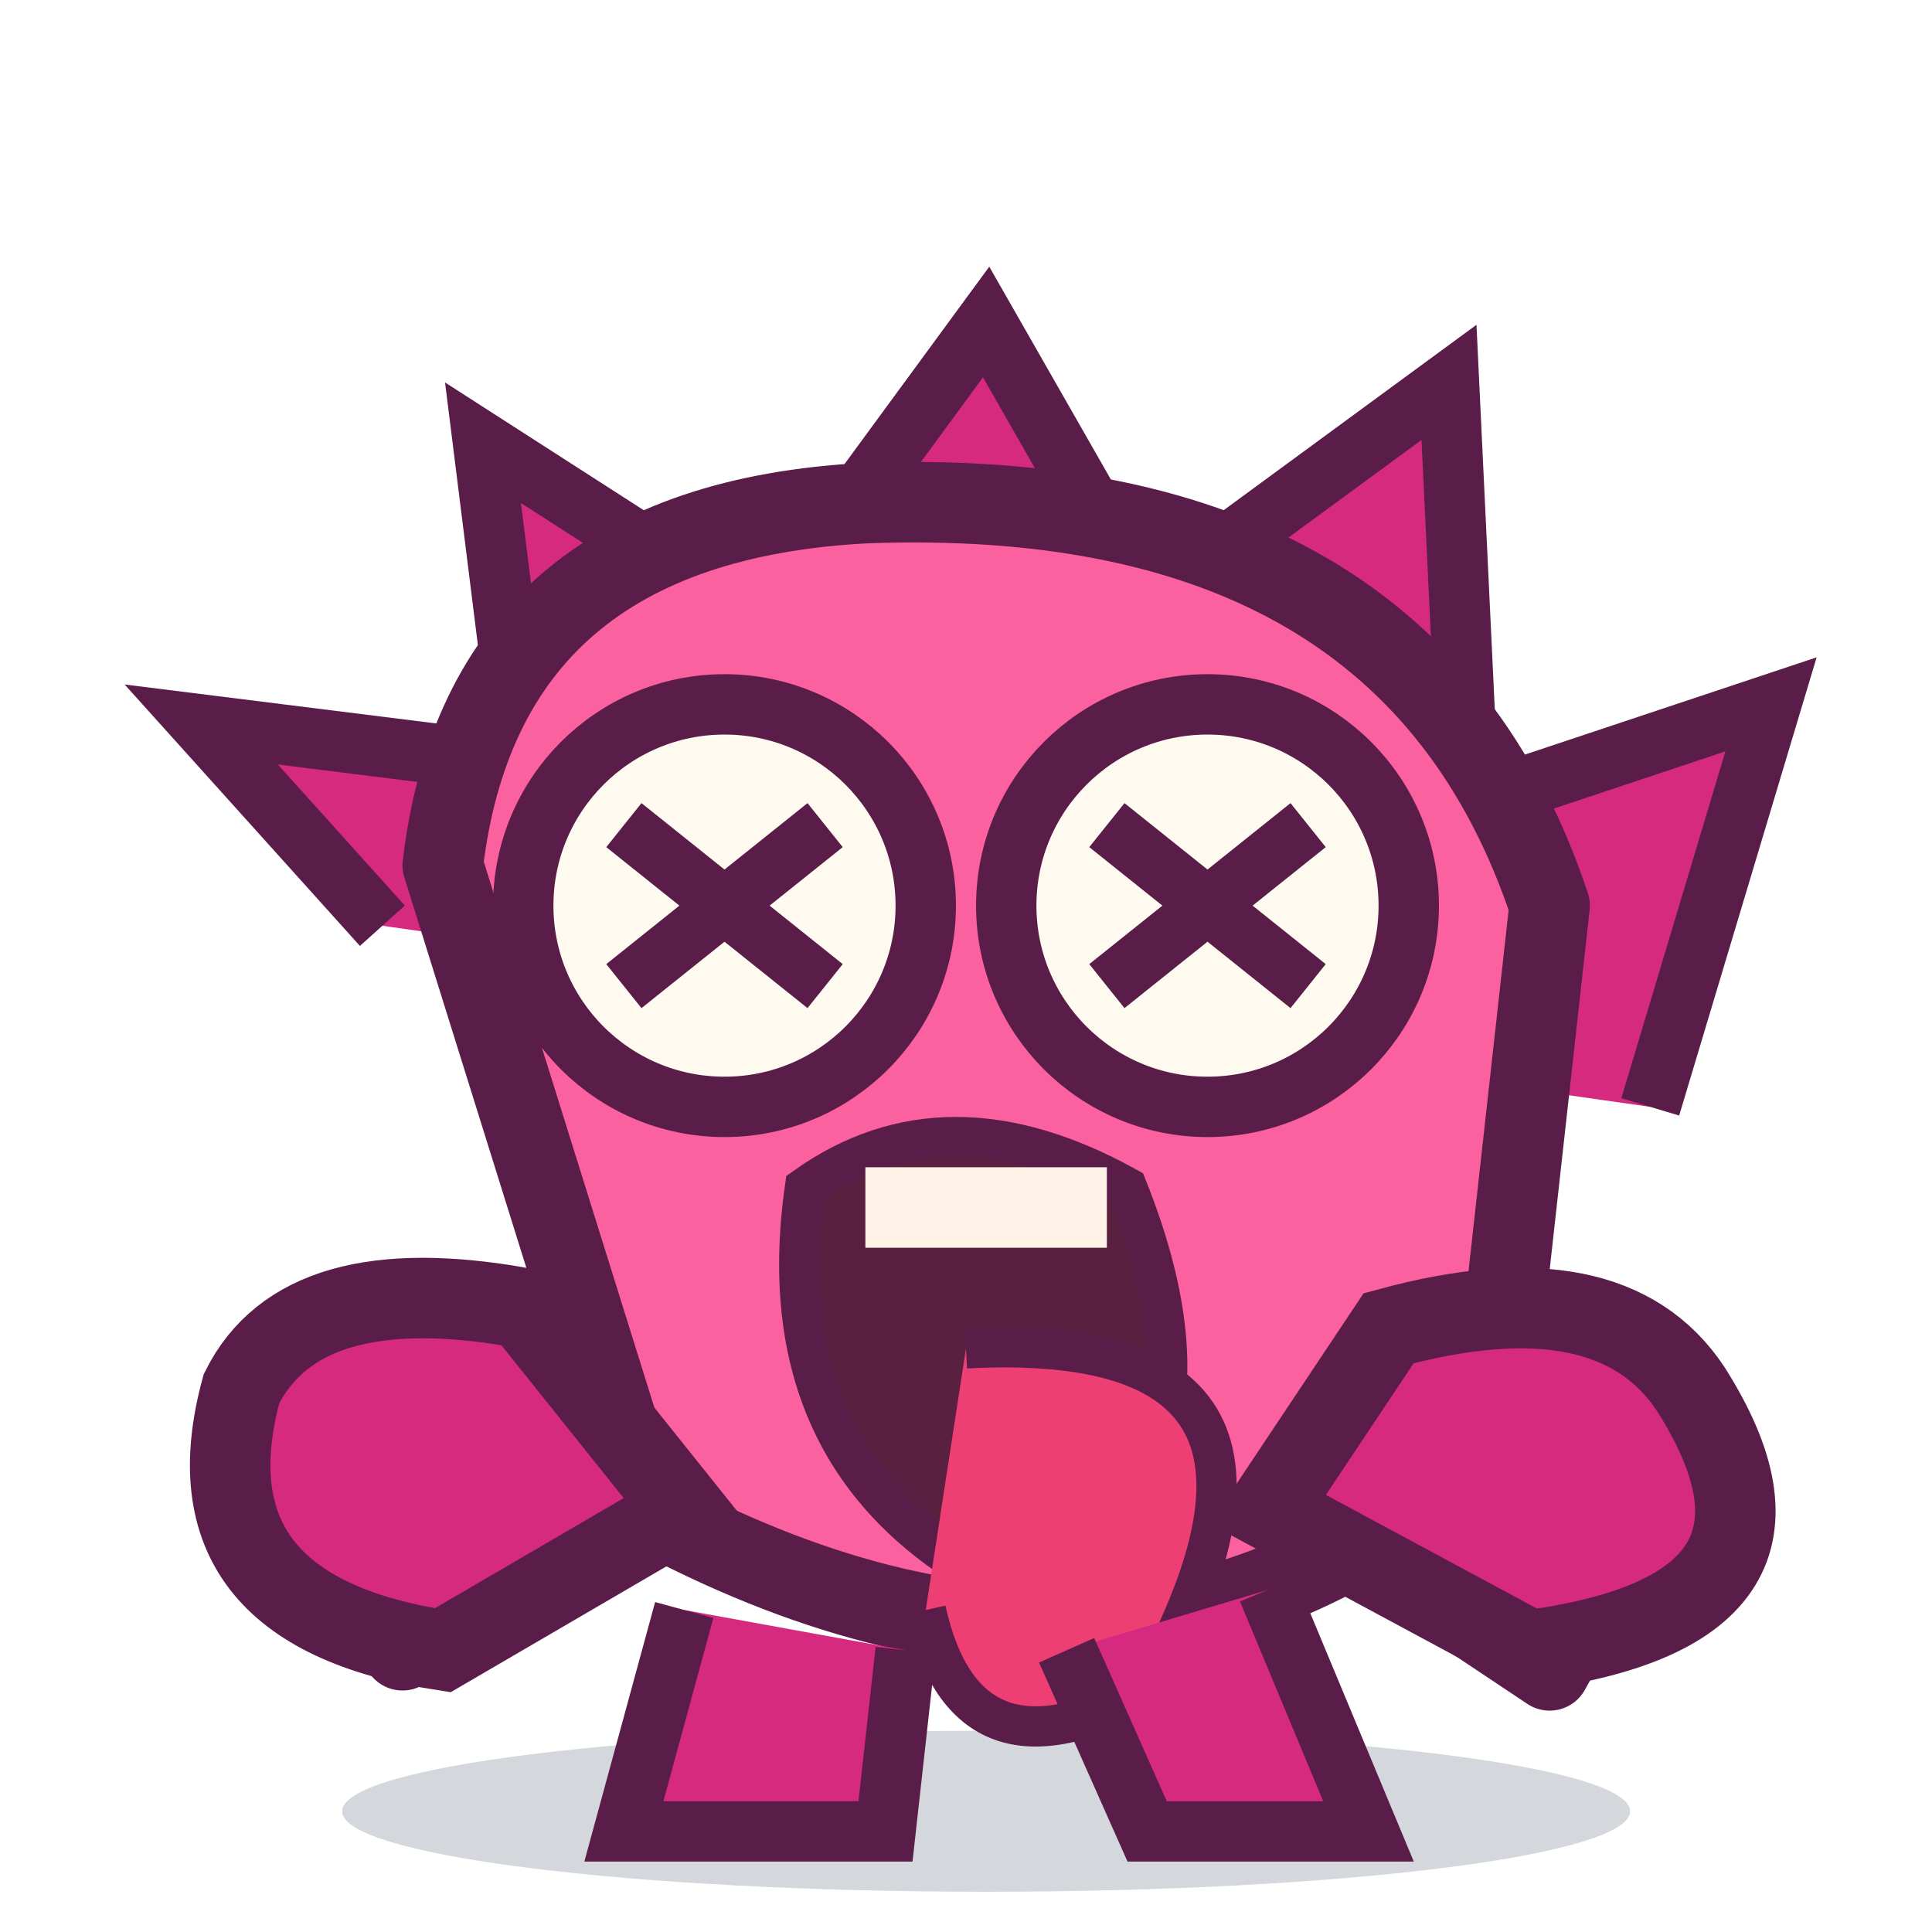
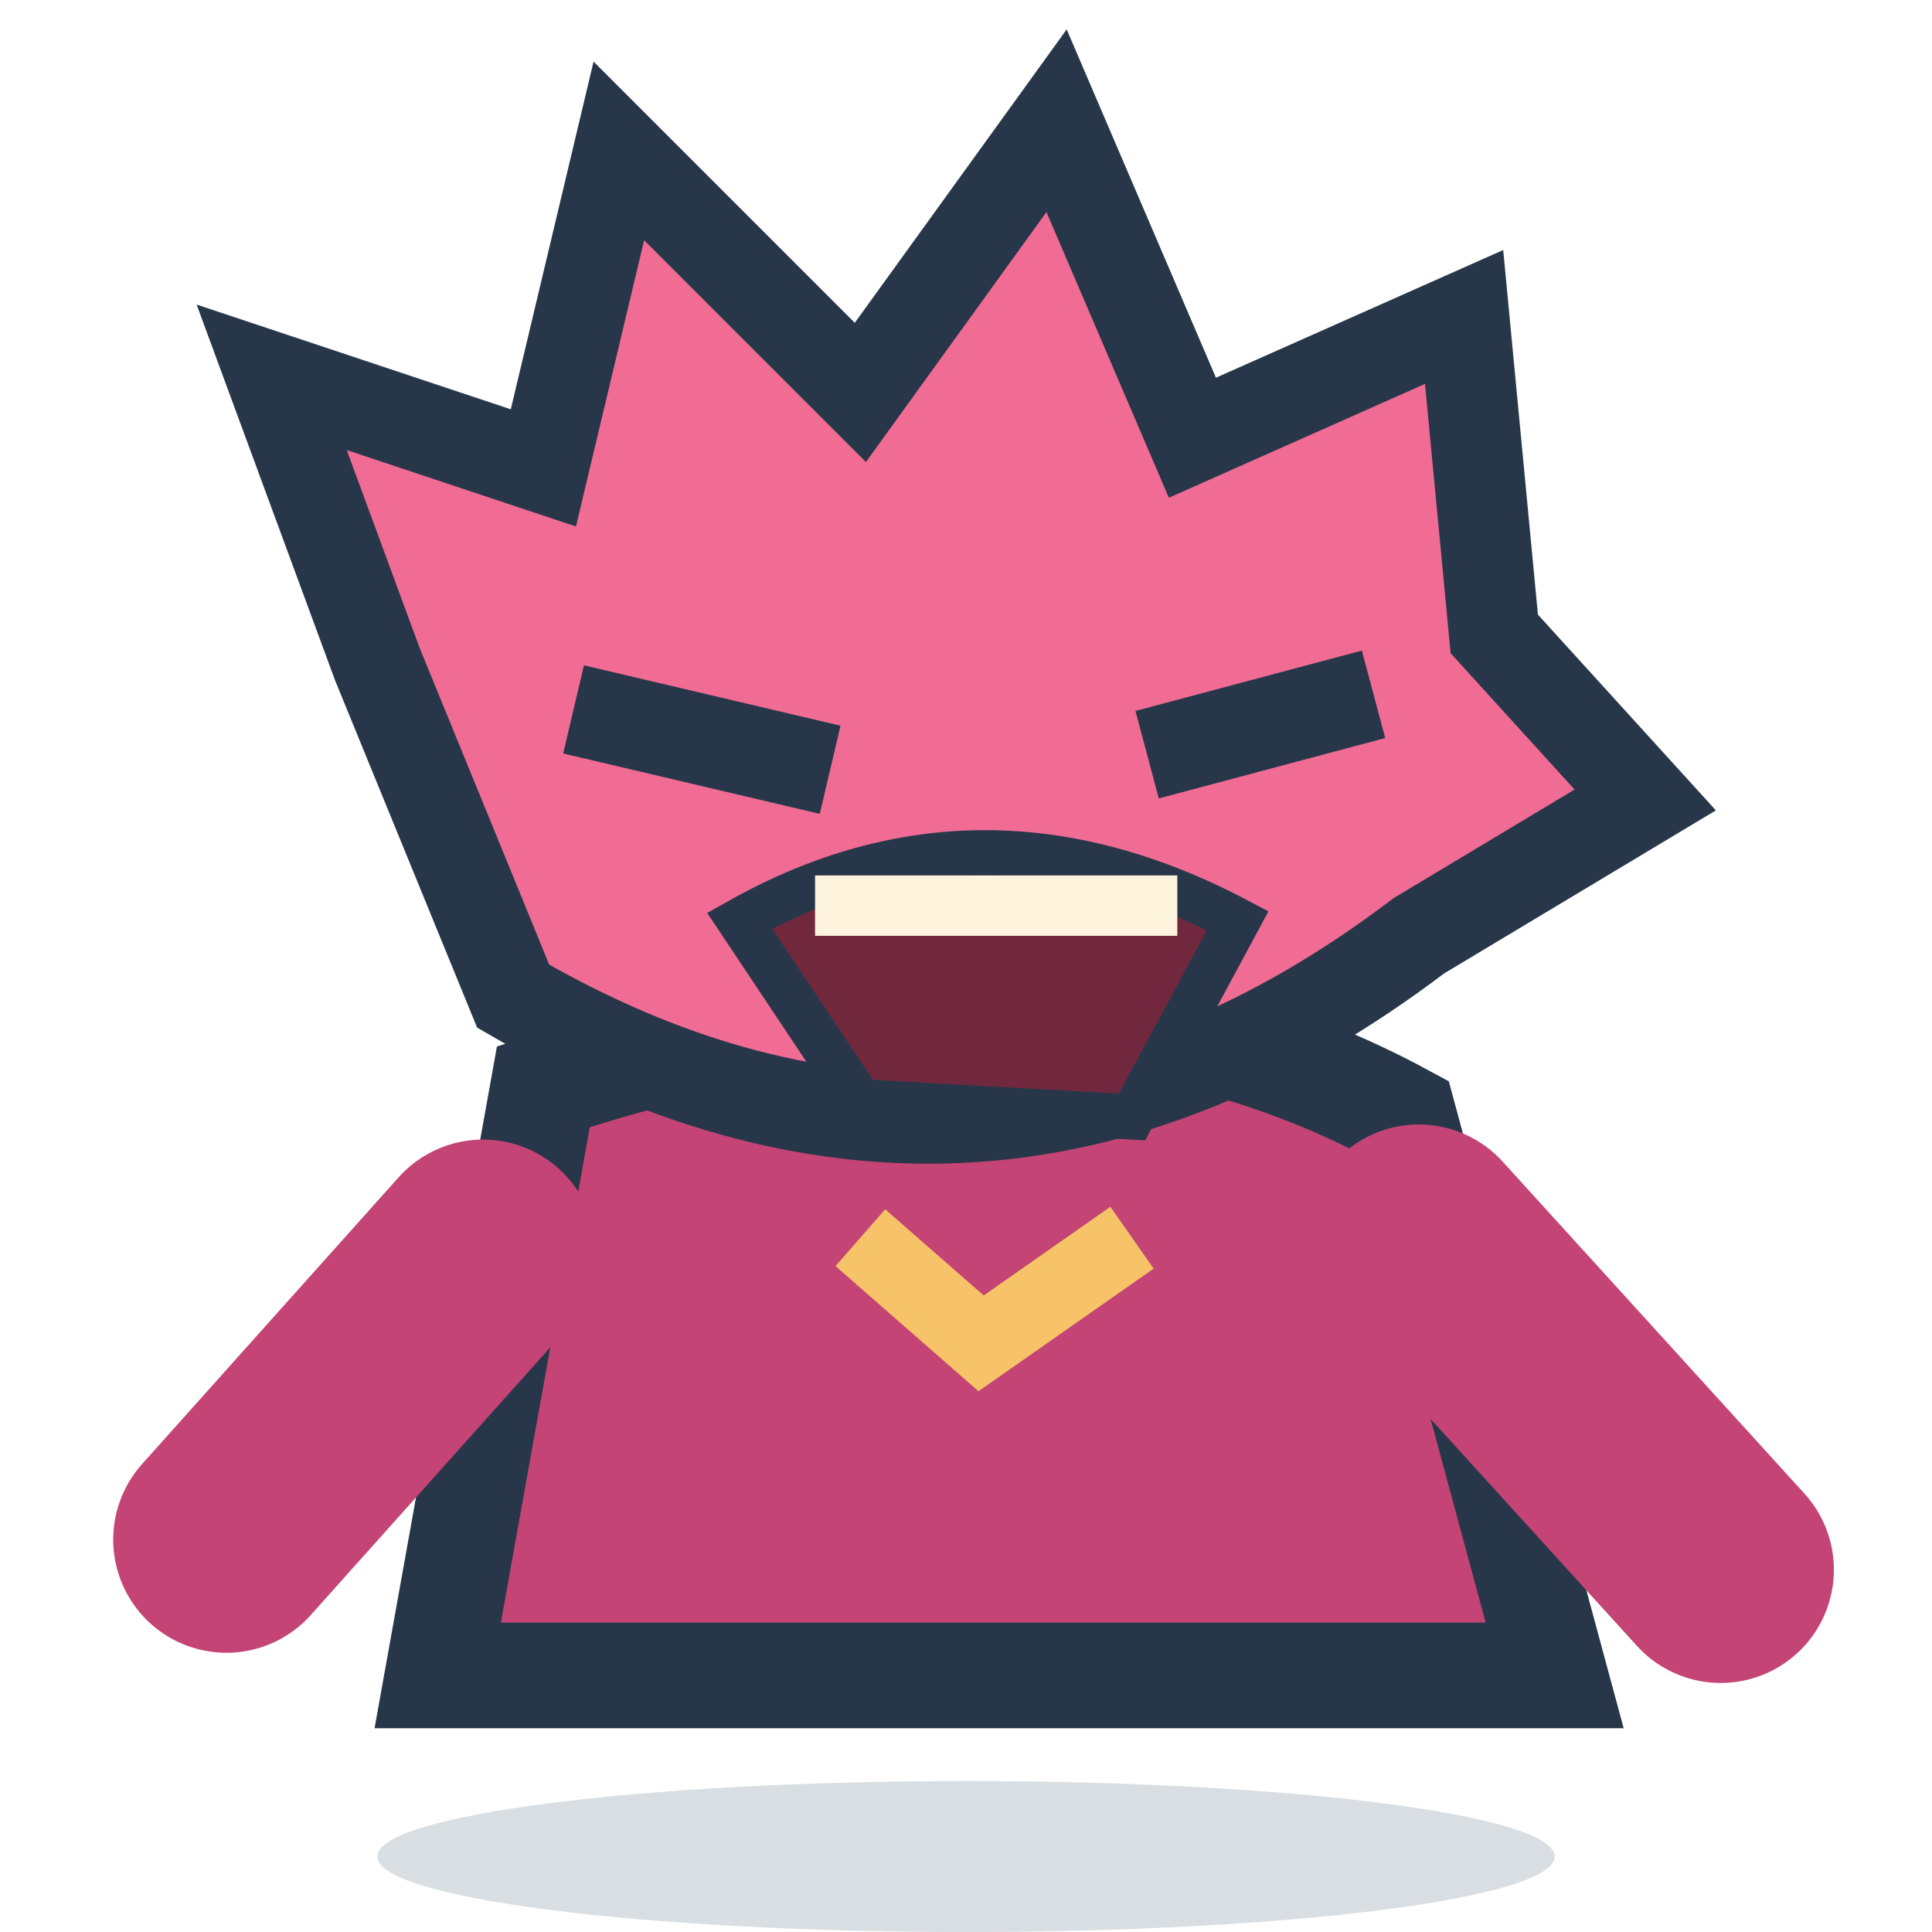
- <svg xmlns="http://www.w3.org/2000/svg" width="96" height="96" viewBox="0 0 96 96">
-   <ellipse cx="49" cy="90" rx="32" ry="4" fill="#13213C" opacity=".18" />
-   <path d="M19 46 l-9 -10 16 2 -2 -16 14 9 11 -15 8 14 15 -11 1 21 15 -5 -6 20" fill="#D62A80" stroke="#5A1D49" stroke-width="3" />
-   <path d="M25 65 L15 73 L20 82 L35 73 M71 64 L82 74 L77 83 L62 73" fill="#D62A80" stroke="#5A1D49" stroke-width="4" stroke-linejoin="round" />
-   <path d="M22 43 Q24 26 43 25 Q70 24 77 45 L74 72 Q56 88 32 75Z" fill="#FB619E" stroke="#5A1D49" stroke-width="4" stroke-linejoin="round" />
-   <path d="M26 65 Q15 63 12 69 Q9 80 22 82 L34 75Z M69 66 Q80 63 84 69 Q91 80 76 82 L63 75Z" fill="#D62A80" stroke="#5A1D49" stroke-width="4" />
-   <circle cx="36" cy="45" r="10" fill="#FFFAF0" stroke="#5A1D49" stroke-width="3" />
-   <circle cx="60" cy="45" r="10" fill="#FFFAF0" stroke="#5A1D49" stroke-width="3" />
-   <path d="M31 41 L41 49 M41 41L31 49 M55 41L65 49 M65 41L55 49" stroke="#5A1D49" stroke-width="2.8" />
-   <path d="M40 59 Q47 54 56 59 Q62 74 50 79 Q38 73 40 59Z" fill="#59213F" stroke="#5A1D49" stroke-width="2" />
-   <path d="M48 67 Q67 66 57 84 Q48 89 46 80" fill="#EE3F75" stroke="#5A1D49" stroke-width="2" />
-   <path d="M43 60H55" stroke="#FFF3E7" stroke-width="4" />
-   <path d="M34 80 L31 91 L44 91 L45 82 M53 82 L57 91 L68 91 L63 79" fill="#D62A80" stroke="#5A1D49" stroke-width="3" />
+ <svg xmlns="http://www.w3.org/2000/svg" viewBox="0 0 128 128" width="128" height="128">
+   <ellipse cx="64" cy="123" rx="39" ry="5" fill="#284657" opacity=".18" />
+   <g transform="translate(0 0) rotate(0 64 70)">
+     <path d="M36 72Q69 61 93 74L103 111H29Z" fill="#C44475" stroke="#273749" stroke-width="7" />
+     <path d="M32 83L15 102M94 82L114 104" stroke="#C44475" stroke-width="15" stroke-linecap="round" />
+     <path d="M57 82L65 89L75 82" fill="none" stroke="#F7C368" stroke-width="5" />
+     <path d="M25 44L18 25L36 31L41 10L57 26L70 8L79 29L97 21L99 42L109 53L94 62Q65 84 34 66Z" fill="#F16C95" stroke="#273749" stroke-width="6" />
+     <path d="M38 47L55 51M76 50L91 46" stroke="#273749" stroke-width="6" />
+     <path d="M49 61Q65 52 82 61L75 74L57 73Z" fill="#71283E" stroke="#273749" stroke-width="3" />
+     <path d="M54 60H78" stroke="#FFF4DD" stroke-width="4" />
+   </g>
</svg>
